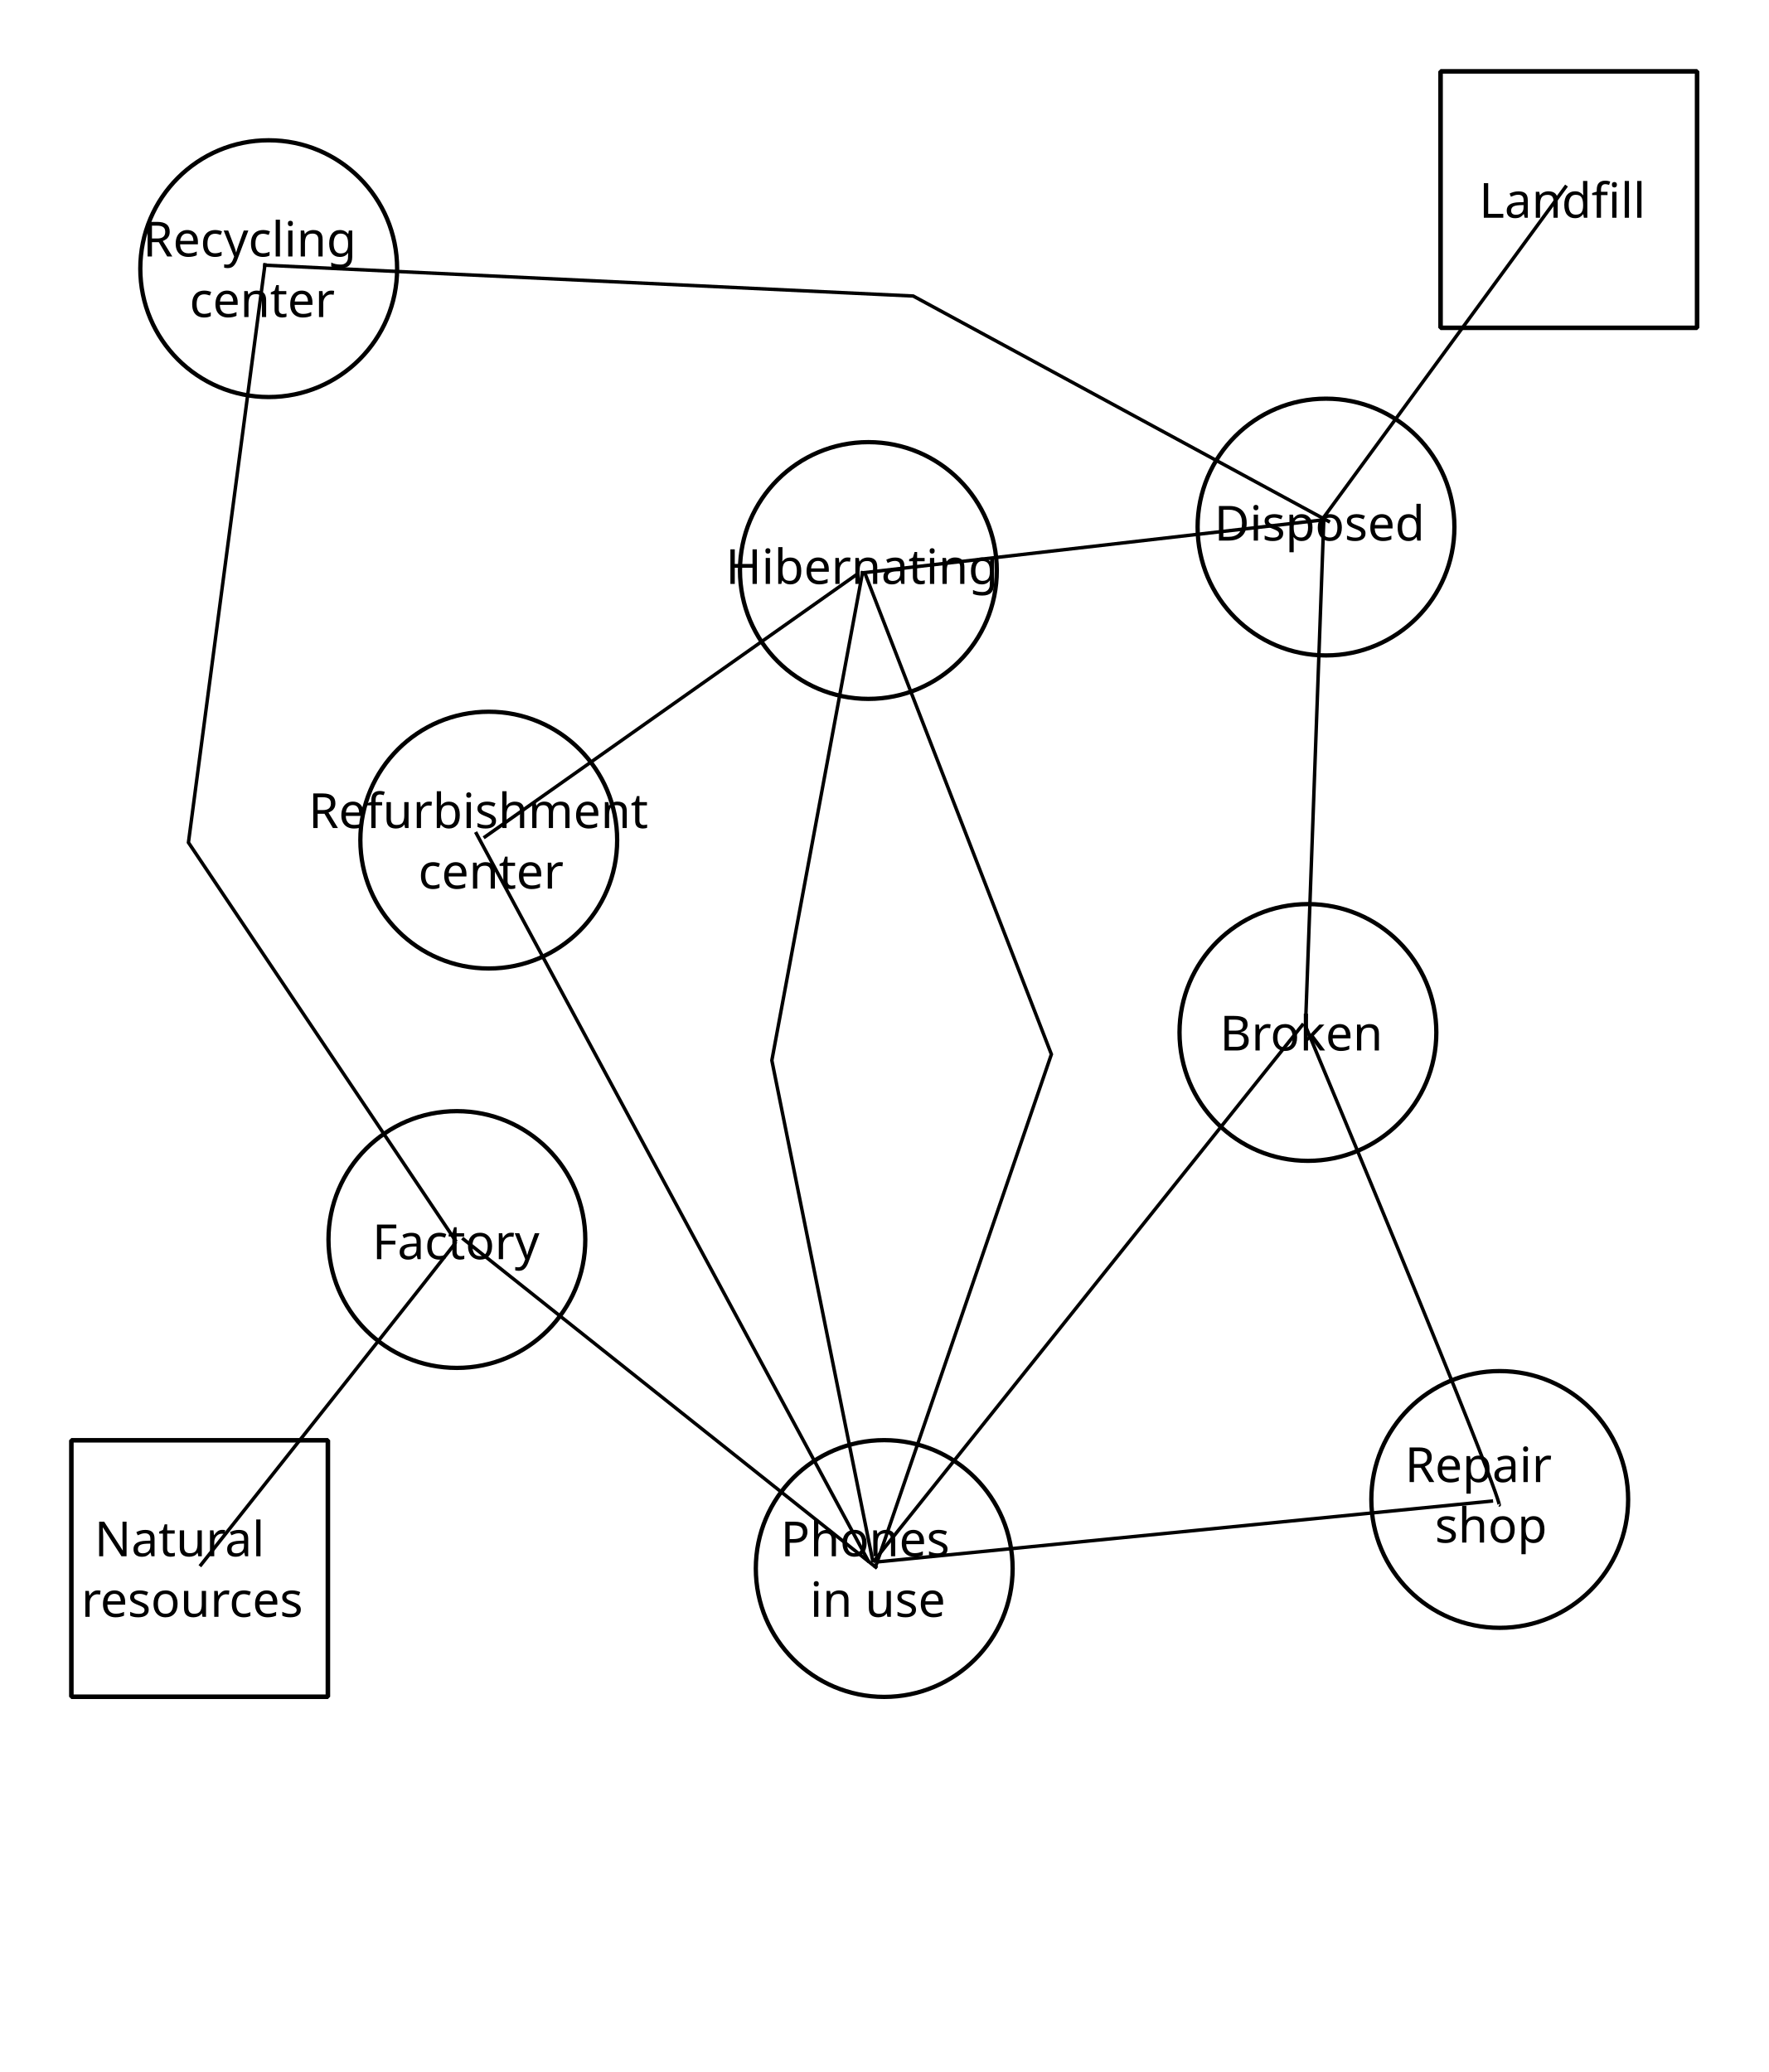
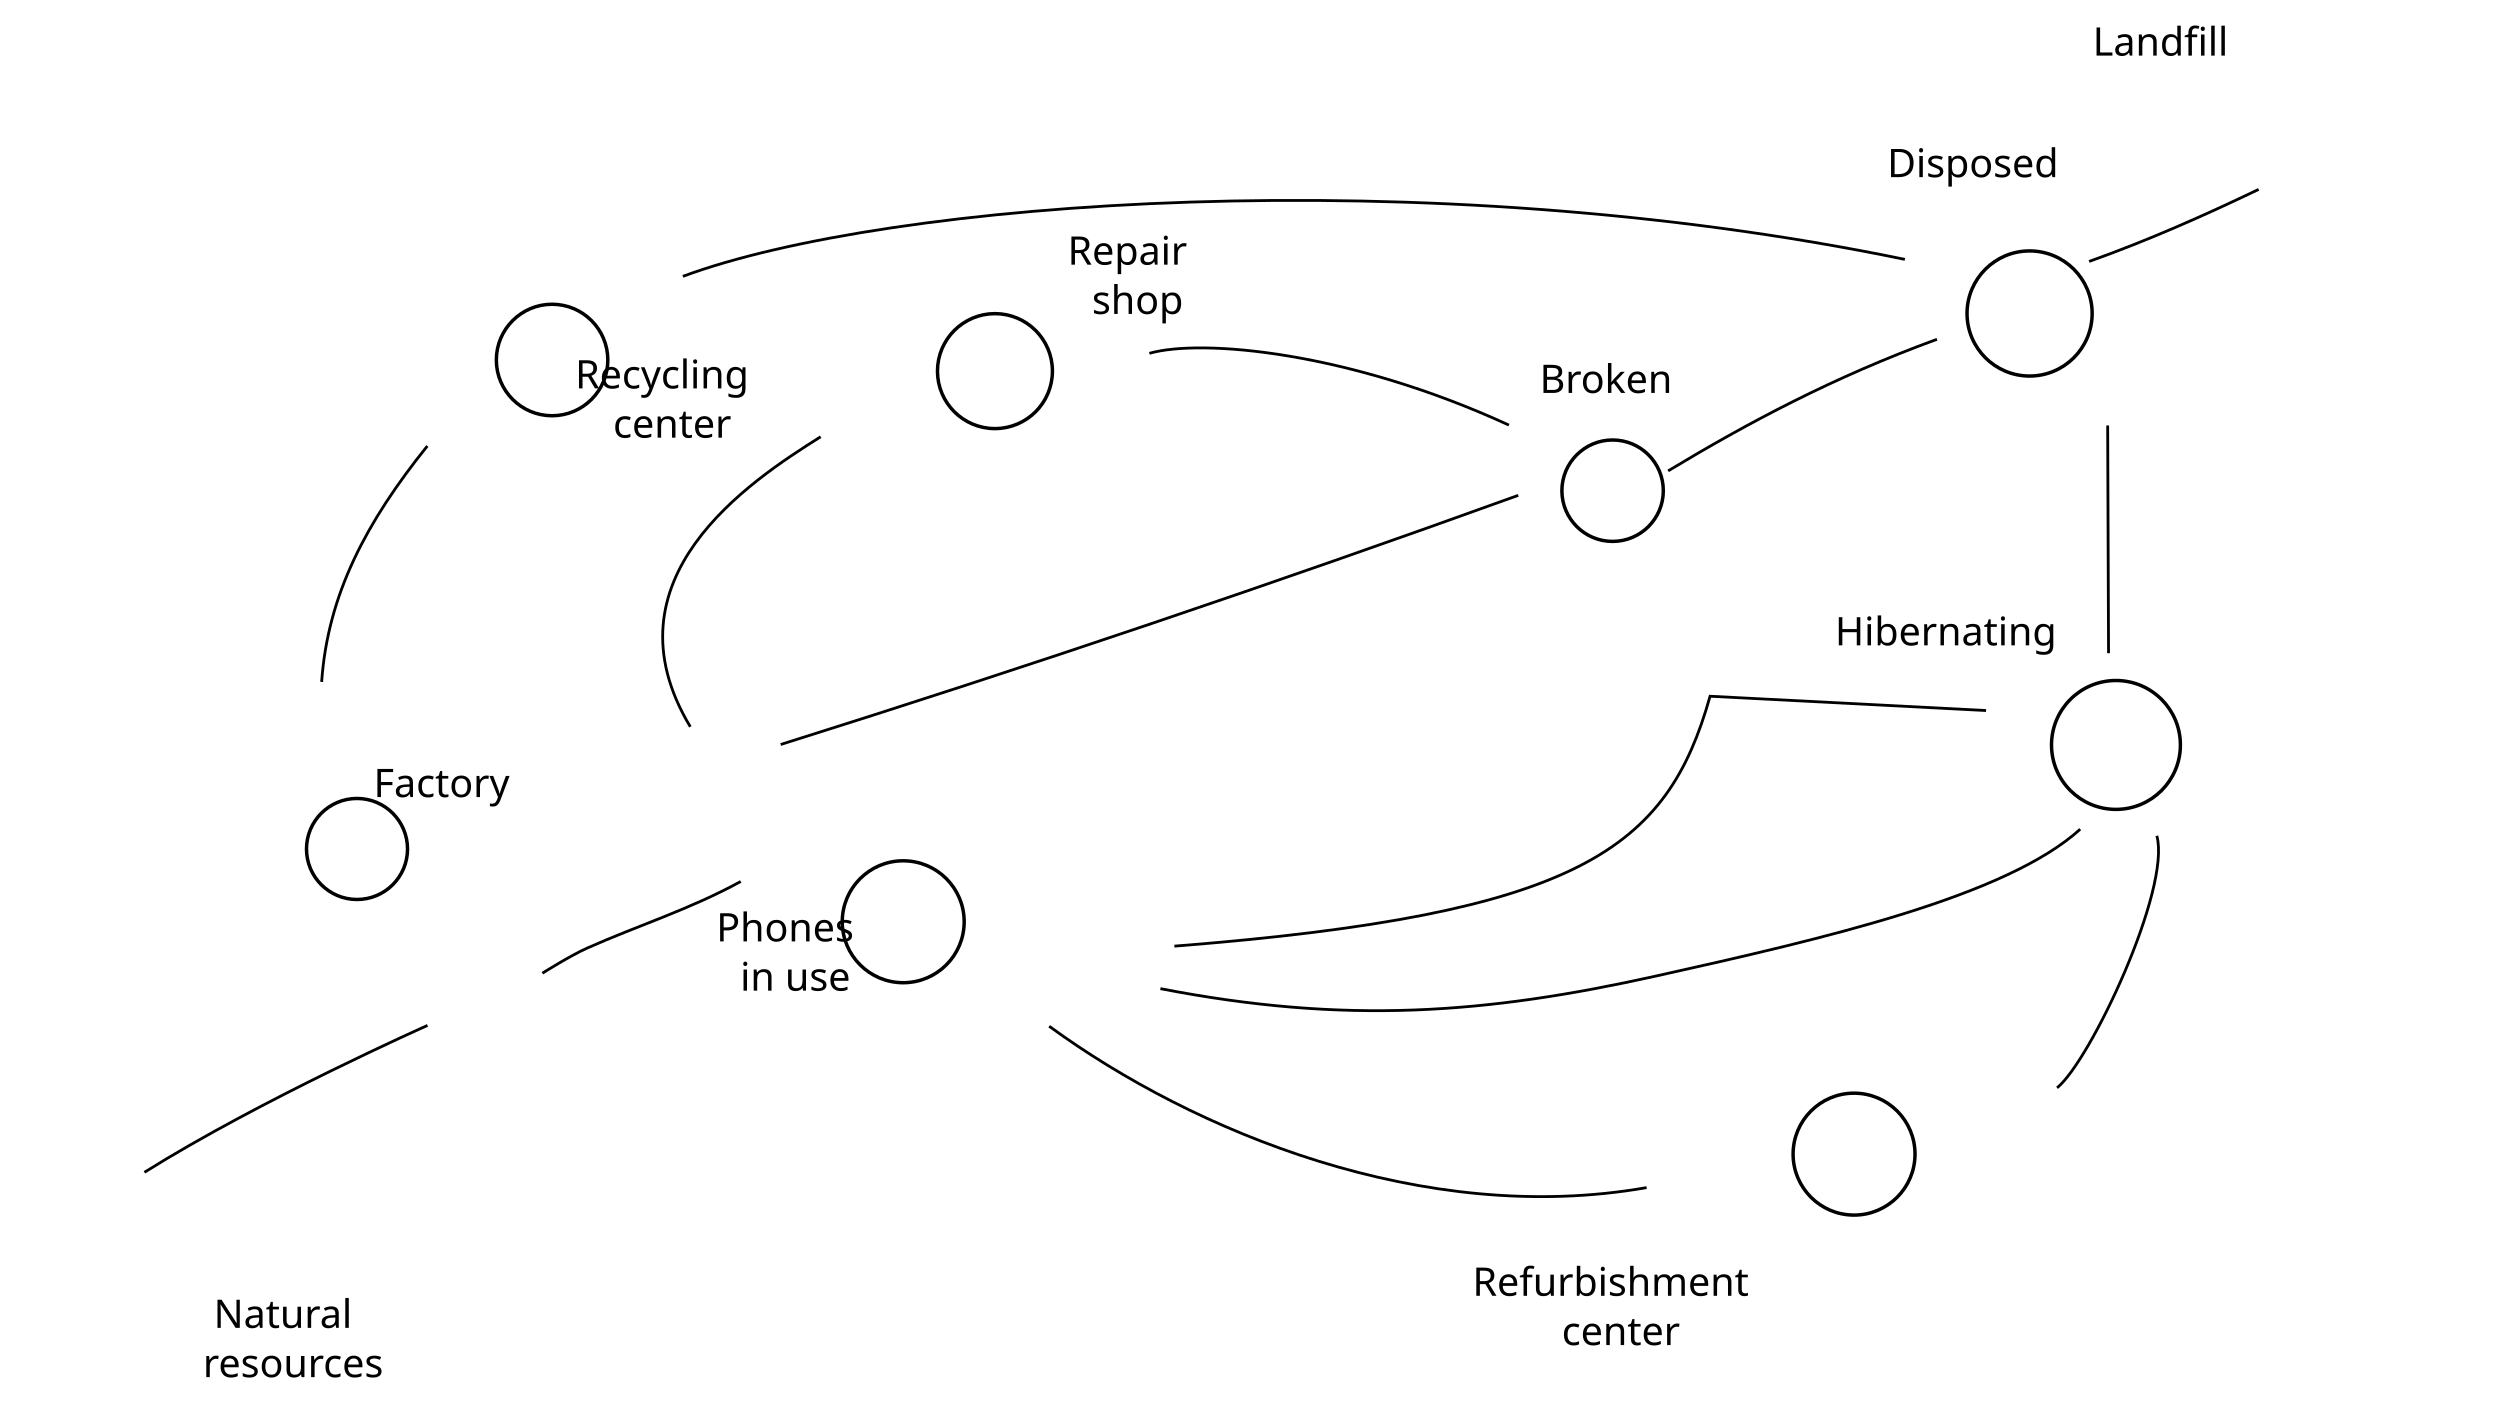
- <svg xmlns="http://www.w3.org/2000/svg" width="512" height="600" viewBox="0 0 512 600" version="1.1" id="svg1">
+ <svg xmlns="http://www.w3.org/2000/svg" width="3840" height="2160" viewBox="0 0 3840 2160" version="1.1" id="svg1" xml:space="preserve">
  <defs id="defs1" />
-   <path style="       fill: none;       stroke: #000000;       stroke-width: 1px;       stroke-linecap: butt;       stroke-linejoin: miter;       stroke-opacity: 1;     " d="m 57.873,453.536 c 74.075,-93.364 74.085,-93.762 74.085,-93.762" id="produce-from-natural-resources" />
-   <path style="       fill: none;       stroke: #000000;       stroke-width: 1px;       stroke-linecap: butt;       stroke-linejoin: miter;       stroke-opacity: 1;     " d="M 76.77,76.18 54.558,243.972 132.086,359.582" id="produce-from-recycled-materials" />
-   <path style="       fill: none;       stroke: #000000;       stroke-width: 1px;       stroke-linecap: butt;       stroke-linejoin: miter;       stroke-opacity: 1;     " d="m 133.817,358.539 120.116,95.588" id="acquire-newly-produced" />
-   <path style="       fill: none;       stroke: #000000;       stroke-width: 1px;       stroke-linecap: butt;       stroke-linejoin: miter;       stroke-opacity: 1;     " d="M 385.033,151.179 264.398,85.724 76.18,76.77" id="recycle" />
-   <path style="       fill: none;       stroke: #000000;       stroke-width: 1px;       stroke-linecap: butt;       stroke-linejoin: miter;       stroke-opacity: 1;     " d="M 249.209,165.942 C 382.671,150.588 382.671,150.588 382.671,150.588" id="dispose-hibernating" />
-   <path style="       fill: none;       stroke: #000000;       stroke-width: 1px;       stroke-linecap: butt;       stroke-linejoin: miter;       stroke-opacity: 1;     " d="m 377.947,297.633 c 5.315,-147.045 5.315,-147.045 5.315,-147.045" id="dispose-broken" />
-   <path style="       fill: none;       stroke: #000000;       stroke-width: 1px;       stroke-linecap: butt;       stroke-linejoin: miter;       stroke-opacity: 1;     " d="m 250.39,165.942 54.01,139.359 -51.058,148.825" id="abandon" />
-   <path style="       fill: none;       stroke: #000000;       stroke-width: 1px;       stroke-linecap: butt;       stroke-linejoin: miter;       stroke-opacity: 1;     " d="m 249.799,165.352 -26.334,141.715 29.287,145.288" id="acquire-used" />
-   <path style="       fill: none;       stroke: #000000;       stroke-width: 1px;       stroke-linecap: butt;       stroke-linejoin: miter;       stroke-opacity: 1;     " d="m 378.002,297.181 c 58.464,139.958 56.046,138.639 56.046,138.639" id="repair" />
-   <path style="       fill: none;       stroke: #000000;       stroke-width: 1px;       stroke-linecap: butt;       stroke-linejoin: miter;       stroke-opacity: 1;     " d="M 248.618,165.942 140.03,242.609" id="refurbish" />
-   <path style="       fill: none;       stroke: #000000;       stroke-width: 1px;       stroke-linecap: butt;       stroke-linejoin: miter;       stroke-opacity: 1;     " d="M 382.671,150.588 C 453.536,53.739 453.536,53.739 453.536,53.739" id="landfill" />
-   <path style="       fill: none;       stroke: #000000;       stroke-width: 1px;       stroke-linecap: butt;       stroke-linejoin: miter;       stroke-opacity: 1;     " d="M 252.752,452.355 C 377.356,296.452 377.356,296.452 377.356,296.452" id="go-broken" />
-   <path style="       fill: none;       stroke: #000000;       stroke-width: 1px;       stroke-linecap: butt;       stroke-linejoin: miter;       stroke-opacity: 1;     " d="M 432.277,434.639 C 253.343,452.355 253.343,452.355 253.343,452.355" id="acquire-repaired" />
-   <path style="       fill: none;       stroke: #000000;       stroke-width: 1px;       stroke-linecap: butt;       stroke-linejoin: miter;       stroke-opacity: 1;     " d="M 137.691,240.941 251.571,452.355" id="acquire-refurbished" />
-   <circle style="       fill: none;       fill-opacity: 0.983;       fill-rule: evenodd;       stroke: #000000;       stroke-width: 1.24;       stroke-linecap: round;       stroke-miterlimit: 0;       stroke-dasharray: none;     " id="recycled-materials" cx="77.796" cy="77.796" r="37.176" />
-   <text xml:space="preserve" style="       font-size: 14.029px;       line-height: 1.25;       font-family: sans-serif;       text-align: center;       text-anchor: middle;       stroke-width: 0.809;     " x="77.744" y="74.268" id="text1">
-     <tspan id="tspan1" x="77.744" y="74.268" style="stroke-width: 0.809">
-       Recycling
-     </tspan>
-     <tspan x="77.744" y="91.804" id="tspan2" style="stroke-width: 0.809">
-       center
-     </tspan>
-   </text>
-   <circle style="       fill: none;       fill-opacity: 0.983;       fill-rule: evenodd;       stroke: #000000;       stroke-width: 1.239;       stroke-linecap: round;       stroke-miterlimit: 0;     " id="hibernating-phones" cx="251.416" cy="165.206" r="37.176" />
-   <text xml:space="preserve" style="       font-size: 14.029px;       line-height: 1.25;       font-family: sans-serif;       text-align: center;       text-anchor: middle;       stroke-width: 0.809;     " x="251.364" y="169.086" id="text1-8">
-     <tspan x="251.364" y="169.086" id="tspan2-5" style="stroke-width: 0.809">
-       Hibernating
-     </tspan>
-   </text>
-   <circle style="       fill: none;       fill-opacity: 0.983;       fill-rule: evenodd;       stroke: #000000;       stroke-width: 1.239;       stroke-linecap: round;       stroke-miterlimit: 0;     " id="disposed-phones" cx="383.905" cy="152.621" r="37.176" />
-   <text xml:space="preserve" style="       font-size: 14.029px;       line-height: 1.25;       font-family: sans-serif;       text-align: center;       text-anchor: middle;       stroke-width: 0.809;     " x="383.853" y="156.539" id="text1-4">
-     <tspan x="383.853" y="156.539" id="tspan2-2" style="stroke-width: 0.809">
-       Disposed
-     </tspan>
-   </text>
-   <circle style="       fill: none;       fill-opacity: 0.983;       fill-rule: evenodd;       stroke: #000000;       stroke-width: 1.239;       stroke-linecap: round;       stroke-miterlimit: 0;     " id="broken-phones" cx="378.67" cy="298.978" r="37.176" />
-   <text xml:space="preserve" style="       font-size: 14.029px;       line-height: 1.25;       font-family: sans-serif;       text-align: center;       text-anchor: middle;       stroke-width: 0.809;     " x="378.591" y="304.201" id="text1-3">
-     <tspan x="378.591" y="304.201" id="tspan2-0" style="stroke-width: 0.809">
-       Broken
-     </tspan>
-   </text>
-   <circle style="       fill: none;       fill-opacity: 0.983;       fill-rule: evenodd;       stroke: #000000;       stroke-width: 1.239;       stroke-linecap: round;       stroke-miterlimit: 0;     " id="repaired-phones" cx="434.205" cy="434.205" r="37.176" />
-   <text xml:space="preserve" style="       font-size: 14.029px;       line-height: 1.25;       font-family: sans-serif;       text-align: center;       text-anchor: middle;       stroke-width: 0.809;     " x="433.492" y="429.16" id="text1-6">
-     <tspan x="433.492" y="429.16" id="tspan2-1" style="stroke-width: 0.809">
-       Repair
-     </tspan>
-     <tspan x="433.492" y="446.696" style="stroke-width: 0.809" id="tspan3">
-       shop
-     </tspan>
-   </text>
-   <circle style="       fill: none;       fill-opacity: 0.983;       fill-rule: evenodd;       stroke: #000000;       stroke-width: 1.239;       stroke-linecap: round;       stroke-miterlimit: 0;     " id="phones-in-use" cx="256" cy="454.205" r="37.176" />
-   <text xml:space="preserve" style="       font-size: 14.029px;       line-height: 1.25;       font-family: sans-serif;       text-align: center;       text-anchor: middle;       stroke-width: 0.809;     " x="255.949" y="450.66" id="text1-0">
-     <tspan x="255.949" y="450.66" id="tspan2-4" style="stroke-width: 0.809">
-       Phones
-     </tspan>
-     <tspan x="255.949" y="468.196" style="stroke-width: 0.809" id="tspan4">
-       in use
-     </tspan>
-   </text>
-   <circle style="       fill: none;       fill-opacity: 0.983;       fill-rule: evenodd;       stroke: #000000;       stroke-width: 1.239;       stroke-linecap: round;       stroke-miterlimit: 0;     " id="refurbished-phones" cx="141.506" cy="243.275" r="37.176" />
-   <text xml:space="preserve" style="       font-size: 14.029px;       line-height: 1.25;       font-family: sans-serif;       text-align: center;       text-anchor: middle;       stroke-width: 0.809;     " x="143.972" y="239.782" id="text1-0-0">
-     <tspan id="tspan1-8-0" x="143.972" y="239.782" style="stroke-width: 0.809">
-       Refurbishment
-     </tspan>
-     <tspan x="143.972" y="257.318" id="tspan2-4-9" style="stroke-width: 0.809">
-       center
-     </tspan>
-   </text>
-   <circle style="       fill: none;       fill-opacity: 0.983;       fill-rule: evenodd;       stroke: #000000;       stroke-width: 1.239;       stroke-linecap: round;       stroke-miterlimit: 0;     " id="newly-produced-phones" cx="132.278" cy="358.936" r="37.176" />
-   <text xml:space="preserve" style="       font-size: 14.029px;       line-height: 1.25;       font-family: sans-serif;       text-align: center;       text-anchor: middle;       stroke-width: 0.809;     " x="133.802" y="364.625" id="text1-0-0-9">
-     <tspan x="133.802" y="364.625" id="tspan2-4-9-6" style="stroke-width: 0.809">
-       Factory
-     </tspan>
-   </text>
-   <rect style="       fill: none;       fill-opacity: 0.983;       fill-rule: evenodd;       stroke: #000000;       stroke-width: 1.323;       stroke-linecap: round;       stroke-miterlimit: 0;       stroke-dasharray: none;     " id="natural-resources" width="74.268" height="74.268" x="20.661" y="417.071" />
-   <text xml:space="preserve" style="       font-size: 14.029px;       line-height: 1.25;       font-family: sans-serif;       text-align: center;       text-anchor: middle;       stroke-width: 0.809;     " x="57.449" y="450.66" id="text1-2">
-     <tspan x="57.449" y="450.66" id="tspan2-9" style="stroke-width: 0.809">
-       Natural
-     </tspan>
-     <tspan x="57.449" y="468.196" style="stroke-width: 0.809" id="tspan5">
-       resources
-     </tspan>
-   </text>
-   <rect style="       fill: none;       fill-opacity: 0.983;       fill-rule: evenodd;       stroke: #000000;       stroke-width: 1.323;       stroke-linecap: round;       stroke-miterlimit: 0;       stroke-dasharray: none;     " id="landfilled-phones" width="74.268" height="74.268" x="417.071" y="20.661" />
-   <text xml:space="preserve" style="       font-size: 14.029px;       line-height: 1.25;       font-family: sans-serif;       text-align: center;       text-anchor: middle;       stroke-width: 0.809;     " x="454.16" y="63.053" id="text1-2-9">
-     <tspan x="454.16" y="63.053" style="stroke-width: 0.809" id="tspan5-3">
-       Landfill
-     </tspan>
-   </text>
+   <g id="layer1">
+     <path style="fill:none;stroke:#000000;stroke-width:4.317px;stroke-linecap:butt;stroke-linejoin:miter;stroke-opacity:1" d="m 221.82,1800.67 c 178.056,-111.578 434.815,-225.611 434.815,-225.611" id="produce-from-natural-resources" />
+     <path style="fill:none;stroke:#000000;stroke-width:4.317px;stroke-linecap:butt;stroke-linejoin:miter;stroke-opacity:1" d="M 656.381,685.037 C 563.065,801.174 503.277,913.138 494.064,1047.435" id="produce-from-recycled-materials" />
+     <path style="fill:none;stroke:#000000;stroke-width:4.317px;stroke-linecap:butt;stroke-linejoin:miter;stroke-opacity:1" d="m 833.128,1494.852 c 0,0 42.541,-26.912 68.762,-38.587 78.284,-34.857 157.235,-59.279 235.853,-102.293" id="acquire-newly-produced" />
+     <path style="fill:none;stroke:#000000;stroke-width:4.317px;stroke-linecap:butt;stroke-linejoin:miter;stroke-opacity:1" d="M 2925.914,398.43 C 2187.233,245.672 1363.44,307.78 1048.892,424.487" id="recycle" />
+     <path style="fill:none;stroke:#000000;stroke-width:4.317px;stroke-linecap:butt;stroke-linejoin:miter;stroke-opacity:1" d="m 3238.72,1003.355 -1.344,-349.817" id="dispose-hibernating" />
+     <path style="fill:none;stroke:#000000;stroke-width:4.317px;stroke-linecap:butt;stroke-linejoin:miter;stroke-opacity:1" d="m 2562.274,723.251 c 122.176,-73.56 253.053,-143.639 412.922,-202.122" id="dispose-broken" />
+     <path style="fill:none;stroke:#000000;stroke-width:4.317px;stroke-linecap:butt;stroke-linejoin:miter;stroke-opacity:1" d="m 3195.255,1273.605 c -113.577,103.148 -390.936,167.61 -651.238,225.498 -261.574,58.171 -477.162,74.706 -761.621,19.463" id="abandon" />
+     <path style="fill:none;stroke:#000000;stroke-width:4.317px;stroke-linecap:butt;stroke-linejoin:miter;stroke-opacity:1" d="m 3050.594,1091.388 -423.915,-21.951 c -66.228,234.629 -197.99,334.626 -822.837,383.851" id="acquire-used" />
+     <path style="fill:none;stroke:#000000;stroke-width:4.317px;stroke-linecap:butt;stroke-linejoin:miter;stroke-opacity:1" d="M 2317.709,652.981 C 2071.951,539.855 1845.178,519.926 1765.474,542.699" id="repair" />
+     <path style="fill:none;stroke:#000000;stroke-width:4.317px;stroke-linecap:butt;stroke-linejoin:miter;stroke-opacity:1" d="m 3312.905,1283.798 c 22.149,81.226 -101.916,345.407 -153.236,387.127" id="refurbish" />
+     <path style="fill:none;stroke:#000000;stroke-width:4.317px;stroke-linecap:butt;stroke-linejoin:miter;stroke-opacity:1" d="m 3208.911,401.574 c 91.157,-32.528 176.776,-70.593 260.382,-110.672" id="landfill" />
+     <path style="fill:none;stroke:#000000;stroke-width:4.317px;stroke-linecap:butt;stroke-linejoin:miter;stroke-opacity:1" d="m 1199.15,1143.541 c 381.476,-119.845 758.965,-247.664 1132.851,-382.69" id="go-broken" />
+     <path style="fill:none;stroke:#000000;stroke-width:4.317px;stroke-linecap:butt;stroke-linejoin:miter;stroke-opacity:1" d="M 1260.528,670.845 C 1150.367,740.053 923.869,889.364 1060.319,1116.351" id="acquire-repaired" />
+     <path style="fill:none;stroke:#000000;stroke-width:4.317px;stroke-linecap:butt;stroke-linejoin:miter;stroke-opacity:1" d="m 2529.181,1824.172 c -341.969,60.2 -695.507,-85.709 -917.624,-247.876" id="acquire-refurbished" />
+     <circle style="fill:none;fill-opacity:0.983;fill-rule:evenodd;stroke:#000000;stroke-width:5.352;stroke-linecap:round;stroke-miterlimit:0;stroke-dasharray:none" id="recycled-materials" cx="847.993" cy="552.96" r="85.615" />
+     <text xml:space="preserve" style="font-size:60.562px;line-height:1.25;font-family:sans-serif;text-align:center;text-anchor:middle;stroke-width:3.494" x="1048.329" y="596.561" id="text1">
+       <tspan id="tspan1" x="1048.329" y="596.561" style="stroke-width:3.494">       Recycling    </tspan>
+       <tspan x="1048.329" y="672.263" id="tspan2" style="stroke-width:3.494">       center    </tspan>
+     </text>
+     <circle style="fill:none;fill-opacity:0.983;fill-rule:evenodd;stroke:#000000;stroke-width:5.348;stroke-linecap:round;stroke-miterlimit:0" id="hibernating-phones" r="98.985" cy="1144.241" cx="3250.107" />
+     <text xml:space="preserve" style="font-size:60.562px;line-height:1.25;font-family:sans-serif;text-align:center;text-anchor:middle;stroke-width:3.494" x="3004.498" y="991.243" id="text1-8">
+       <tspan x="3004.498" y="991.243" id="tspan2-5" style="stroke-width:3.494">       Hibernating    </tspan>
+     </text>
+     <circle style="fill:none;fill-opacity:0.983;fill-rule:evenodd;stroke:#000000;stroke-width:5.348;stroke-linecap:round;stroke-miterlimit:0;stroke-dasharray:none" id="disposed-phones" cx="3117.454" cy="481.514" r="96.092" />
+     <text xml:space="preserve" style="font-size:60.562px;line-height:1.25;font-family:sans-serif;text-align:center;text-anchor:middle;stroke-width:3.494" x="3046.068" y="272.09" id="text1-4">
+       <tspan x="3046.068" y="272.09" id="tspan2-2" style="stroke-width:3.494">       Disposed    </tspan>
+     </text>
+     <circle style="fill:none;fill-opacity:0.983;fill-rule:evenodd;stroke:#000000;stroke-width:5.348;stroke-linecap:round;stroke-miterlimit:0;stroke-dasharray:none" id="broken-phones" cx="2476.955" cy="753.715" r="77.892" />
+     <text xml:space="preserve" style="font-size:60.562px;line-height:1.25;font-family:sans-serif;text-align:center;text-anchor:middle;stroke-width:3.494" x="2482.503" y="603.581" id="text1-3">
+       <tspan x="2482.503" y="603.581" id="tspan2-0" style="stroke-width:3.494">       Broken    </tspan>
+     </text>
+     <circle style="fill:none;fill-opacity:0.983;fill-rule:evenodd;stroke:#000000;stroke-width:5.348;stroke-linecap:round;stroke-miterlimit:0;stroke-dasharray:none" id="repaired-phones" cx="1528.238" cy="570.029" r="88.289" />
+     <text xml:space="preserve" style="font-size:60.562px;line-height:1.25;font-family:sans-serif;text-align:center;text-anchor:middle;stroke-width:3.494" x="1763.157" y="406.522" id="text1-6">
+       <tspan x="1763.157" y="406.522" id="tspan2-1" style="stroke-width:3.494">       Repair    </tspan>
+       <tspan x="1763.157" y="482.225" style="stroke-width:3.494" id="tspan3">       shop    </tspan>
+     </text>
+     <circle style="fill:none;fill-opacity:0.983;fill-rule:evenodd;stroke:#000000;stroke-width:5.348;stroke-linecap:round;stroke-miterlimit:0" id="phones-in-use" cx="1387.335" cy="1415.812" r="93.637" />
+     <text xml:space="preserve" style="font-size:60.562px;line-height:1.25;font-family:sans-serif;text-align:center;text-anchor:middle;stroke-width:3.494" x="1237.363" y="1445.969" id="text1-0">
+       <tspan x="1237.363" y="1445.969" id="tspan2-4" style="stroke-width:3.494">       Phones    </tspan>
+       <tspan x="1237.363" y="1521.671" style="stroke-width:3.494" id="tspan4">       in use    </tspan>
+     </text>
+     <circle style="fill:none;fill-opacity:0.983;fill-rule:evenodd;stroke:#000000;stroke-width:5.348;stroke-linecap:round;stroke-miterlimit:0" id="refurbished-phones" cx="2847.823" cy="1772.745" r="93.637" />
+     <text xml:space="preserve" style="font-size:60.562px;line-height:1.25;font-family:sans-serif;text-align:center;text-anchor:middle;stroke-width:3.494" x="2505.488" y="1990.31" id="text1-0-0">
+       <tspan id="tspan1-8-0" x="2505.488" y="1990.31" style="stroke-width:3.494">       Refurbishment    </tspan>
+       <tspan x="2505.488" y="2066.012" id="tspan2-4-9" style="stroke-width:3.494">       center    </tspan>
+     </text>
+     <circle style="fill:none;fill-opacity:0.983;fill-rule:evenodd;stroke:#000000;stroke-width:5.348;stroke-linecap:round;stroke-miterlimit:0" id="newly-produced-phones" cx="548.378" cy="1304.033" r="77.592" />
+     <text xml:space="preserve" style="font-size:60.562px;line-height:1.25;font-family:sans-serif;text-align:center;text-anchor:middle;stroke-width:3.494" x="694.009" y="1224.301" id="text1-0-0-9">
+       <tspan x="694.009" y="1224.301" id="tspan2-4-9-6" style="stroke-width:3.494">       Factory    </tspan>
+     </text>
+     <text xml:space="preserve" style="font-size:60.562px;line-height:1.25;font-family:sans-serif;text-align:center;text-anchor:middle;stroke-width:3.494" x="466.007" y="2039.618" id="text1-2">
+       <tspan x="466.007" y="2039.618" id="tspan2-9" style="stroke-width:3.494">       Natural    </tspan>
+       <tspan x="466.007" y="2115.32" style="stroke-width:3.494" id="tspan5">       resources    </tspan>
+     </text>
+     <text xml:space="preserve" style="font-size:60.562px;line-height:1.25;font-family:sans-serif;text-align:center;text-anchor:middle;stroke-width:3.494" x="3334.229" y="85.442" id="text1-2-9">
+       <tspan x="3334.229" y="85.442" style="stroke-width:3.494" id="tspan5-3">       Landfill    </tspan>
+     </text>
+     <rect style="fill:none;fill-opacity:0.983;fill-rule:evenodd;stroke:none;stroke-width:5.348;stroke-linecap:round;stroke-miterlimit:0;stroke-dasharray:none" id="landfilled-phones" width="109.638" height="109.638" x="3487.019" y="176.49" />
+     <rect style="fill:none;fill-opacity:0.983;fill-rule:evenodd;stroke:none;stroke-width:5.348;stroke-linecap:round;stroke-miterlimit:0;stroke-dasharray:none" id="natural-resources" width="109.638" height="109.638" x="123" y="1824" />
+   </g>
</svg>
